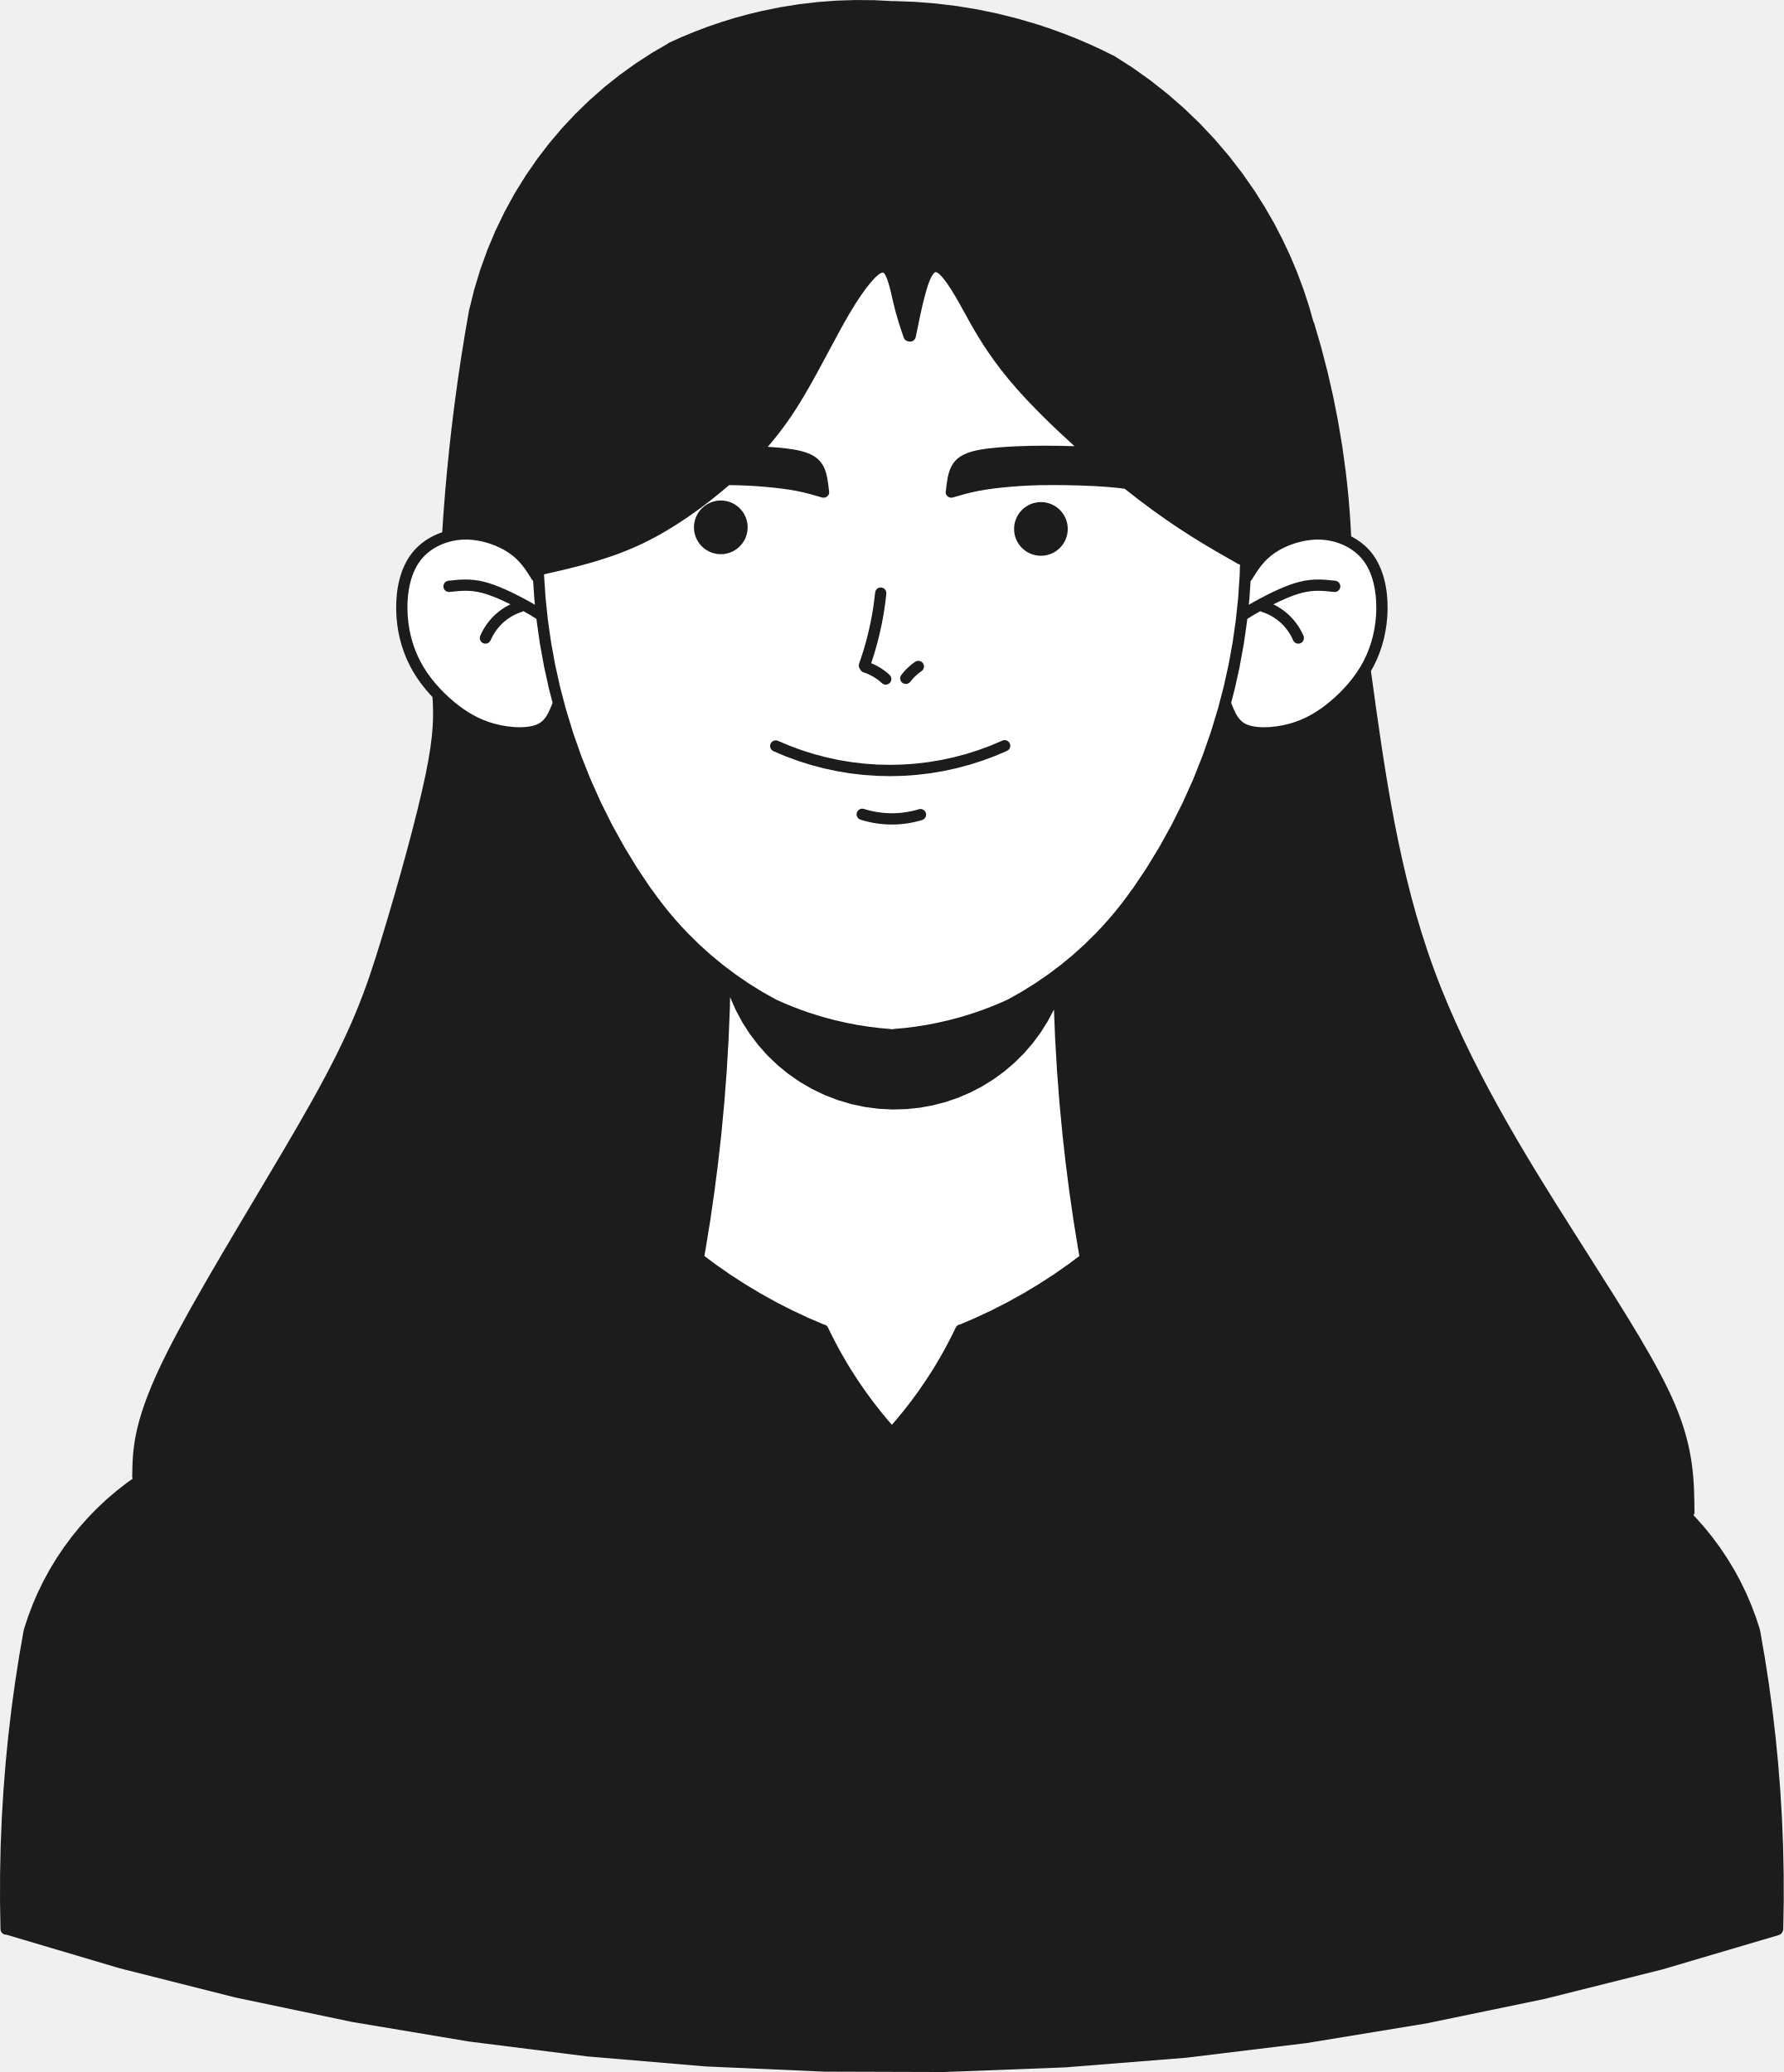
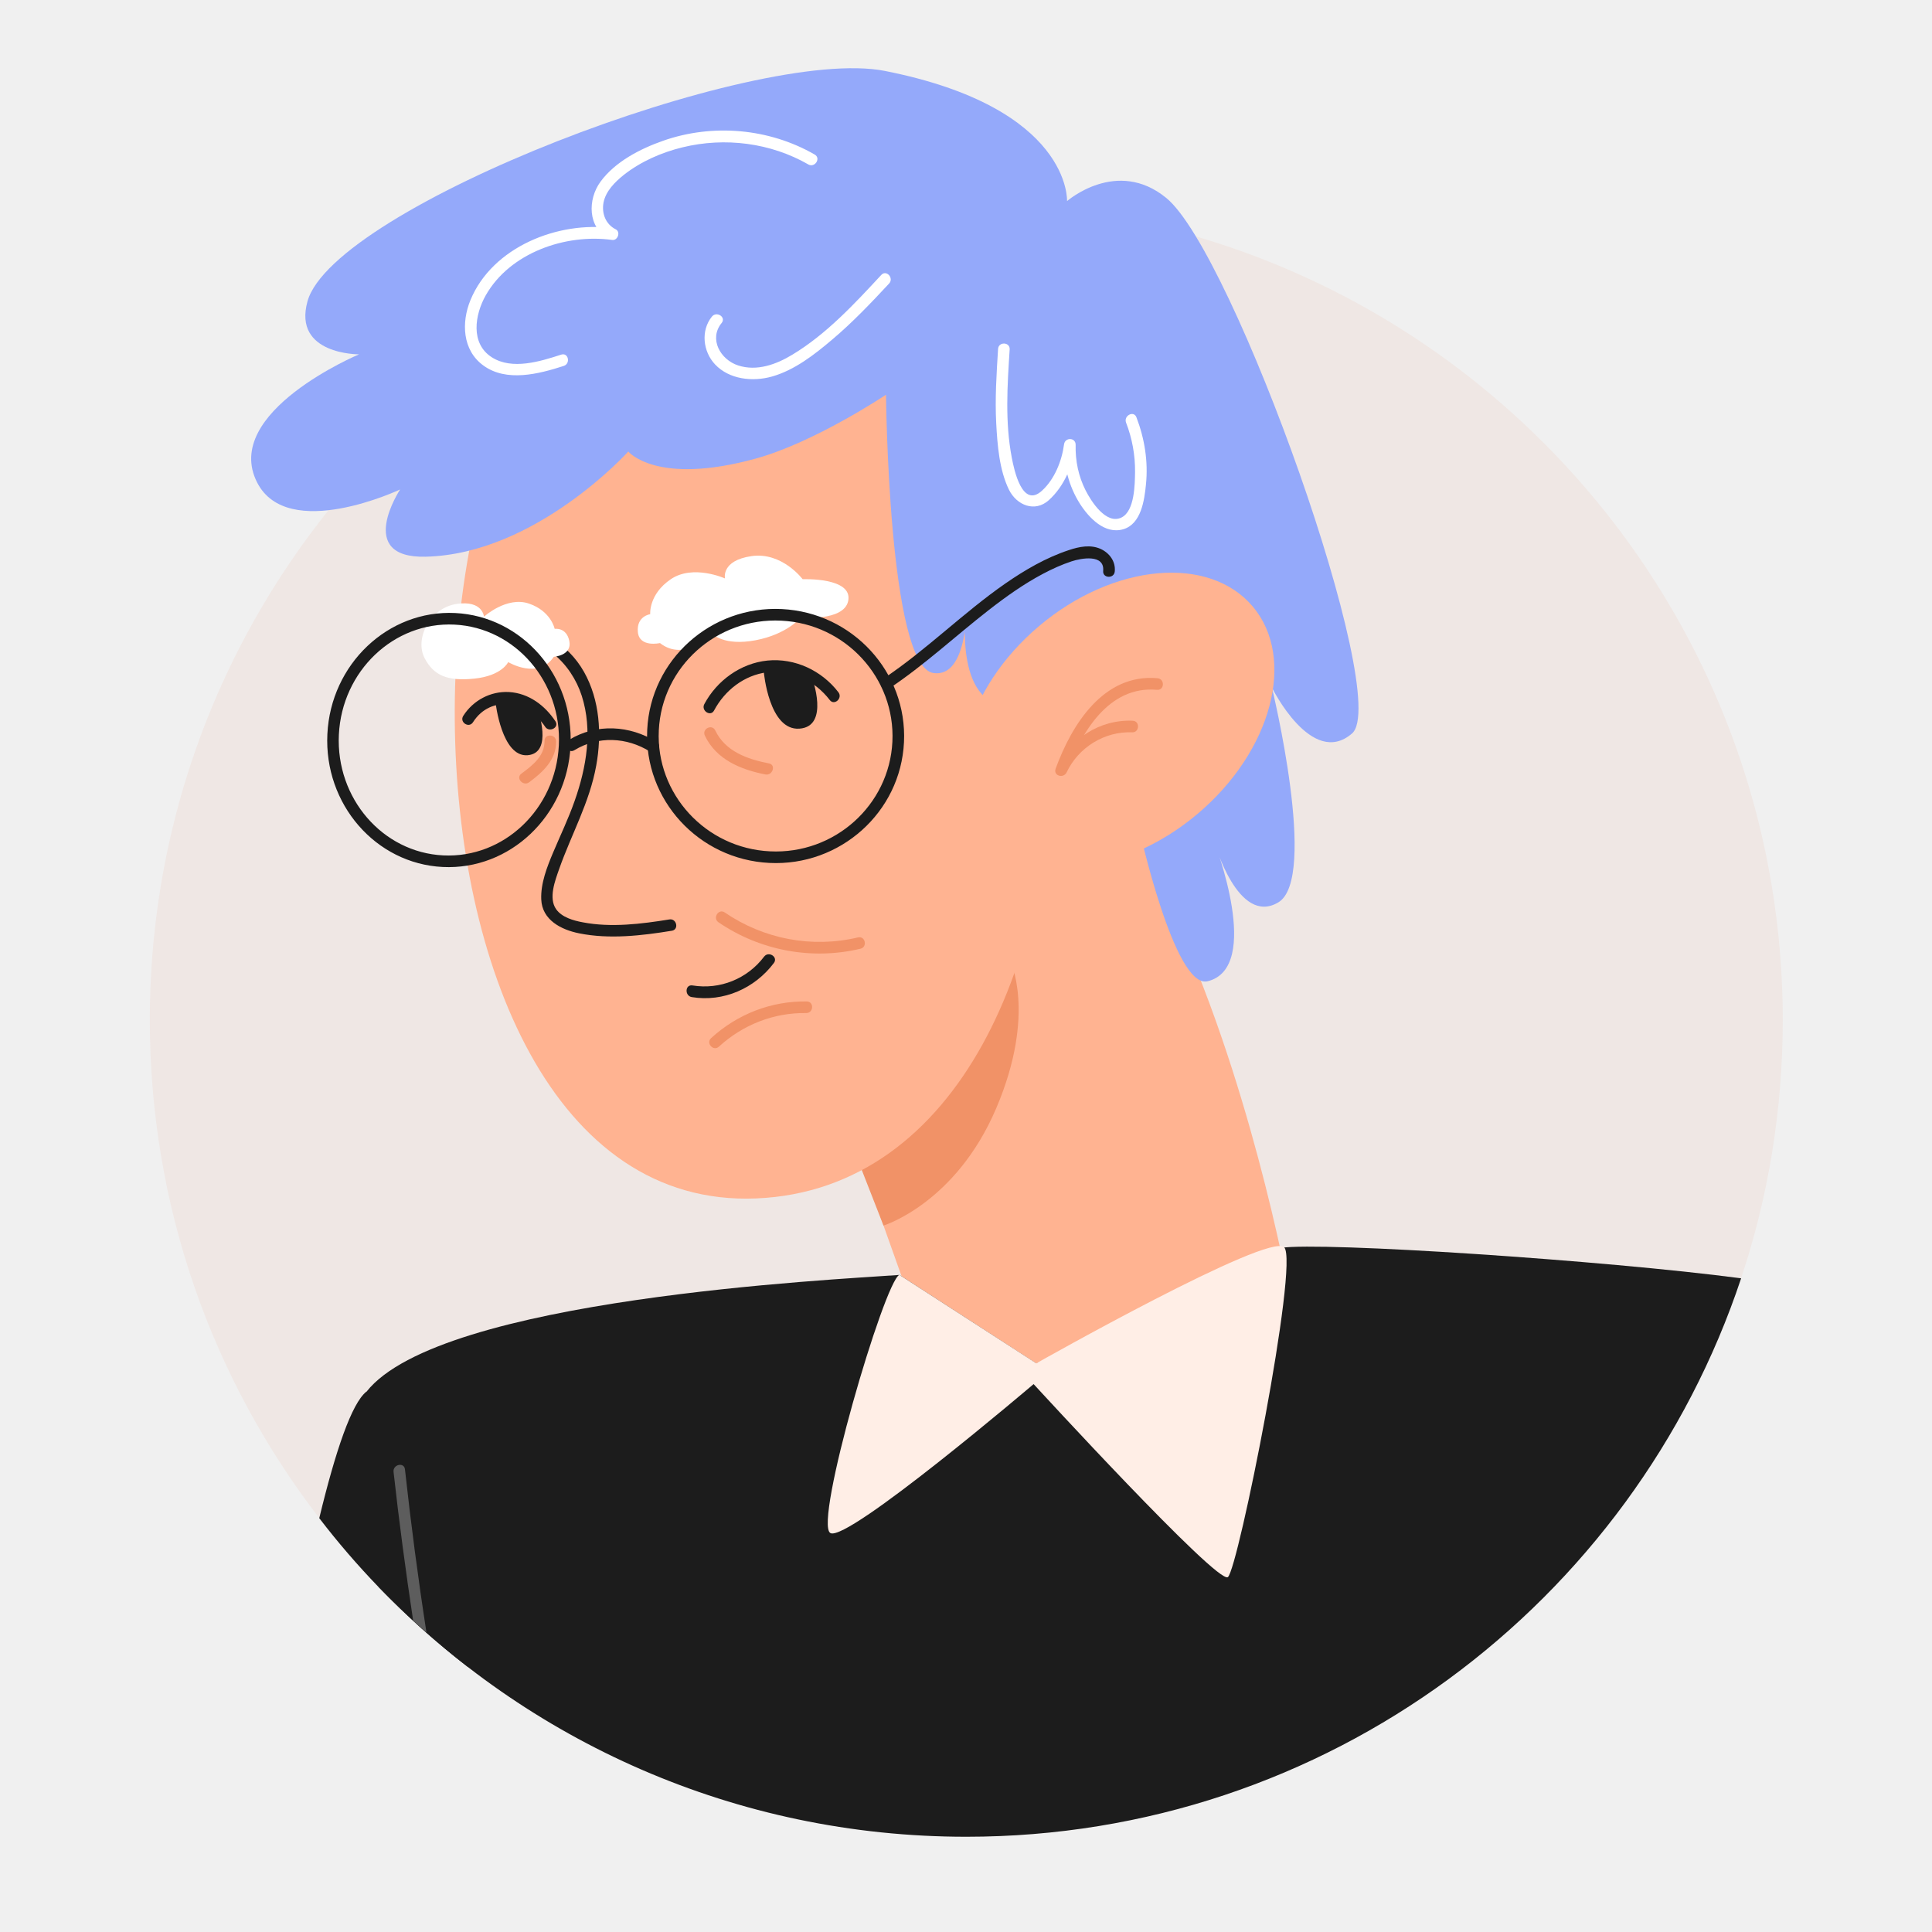
- <svg xmlns="http://www.w3.org/2000/svg" data-name="Layer 2" viewBox="0 0 330.443 383.94">
-   <g fill="#1c1c1c" class="color000000 svgShape" data-name="Layer 1">
-     <path fill="#fff" d="m170.584,283.246c1.626.808,2.673,1.126,3.141.955l2.786-1.029c.278-.117.492-.364.643-.742l1.39-4.394c-.058-.721-.978-1.765-2.76-3.132-1.04-.775-2.087-1.167-3.144-1.179-.841-.087-1.646.207-2.415.882-.961.939-1.587,1.997-1.876,3.175-.299.892-.269,1.891.091,2.996.561,1.292,1.276,2.114,2.144,2.469Z" class="colorfefefe svgShape" />
-     <path fill="#fff" d="m175.593,297.563c-1.905-.273-3.429-.236-4.575.11-.932.35-1.529.968-1.79,1.852-.814,2.67-.449,4.82,1.095,6.452.925.62,1.893.953,2.902.997,1.835-.086,3.1-.449,3.794-1.088l1.833-5.149c.095-.323-.422-1.065-1.552-2.225-.789-.672-1.358-.988-1.707-.949Z" class="colorfefefe svgShape" />
-     <path fill="#fff" d="m170.822,329.541c1.026.445,2.507.476,4.442.094,1.089-.394,1.911-1.026,2.467-1.899l.441-3.191c-.443-1.273-1.073-2.367-1.891-3.28-.859-.755-1.858-1.183-2.998-1.283-1.249-.068-2.408.203-3.479.813-1.255.914-1.901,1.869-1.937,2.867-.312,2.783.672,4.743,2.953,5.879Z" class="colorfefefe svgShape" />
-     <path fill="#fff" d="m175.817,343.589c-.408-.188-1.249-.307-2.522-.356-.532,0-1.188.088-1.967.266-1.301.246-2.243.851-2.825,1.814-1.366,2.776-1.2,4.869.498,6.279,2.702,1.725,5.294,1.92,7.776.586l1.621-2.935c-.616-2.764-.976-4.127-1.078-4.091-.387-.779-.889-1.3-1.504-1.562Z" class="colorfefefe svgShape" />
-     <path fill="#fff" d="m174.007,369.331c-1.502-.101-2.816.137-3.941.713-2.258,1.216-2.963,3.131-2.116,5.744.385,1.375.855,2.229,1.412,2.56.854.613,1.994.927,3.42.94,2.058-.572,3.455-1.257,4.191-2.053.737-.494,1.092-1.436,1.064-2.826l-.894-3.206c-.67-.971-1.715-1.594-3.135-1.872Z" class="colorfefefe svgShape" />
-     <path fill="#fff" d="m199.37,221.774c-.007-.019-.026-.036-.035-.055.088-.714.034-2.108-.163-4.195l-1.851-10.63-.824-18.178c-.316-2.739-.629-3.833-.938-3.281-4.417,5.936-8.582,10.467-12.494,13.591-2.298,1.773-4.722,3.294-7.271,4.565-.162,0-.318-.001-.497.006l-9.148,1.266c-4.397-.367-6.626-.627-6.685-.781-2.091-.213-6.069-2.025-11.936-5.435-1.12-.575-2.35-1.648-3.691-3.219-.187-.169-.375-.231-.562-.185-.093.075-.173.173-.261.256-.411-.711-1.075-1.488-1.994-2.329.018-.213.037-.44.06-.696l-6.504-9.882c-.53.976-.914,2.296-1.151,3.961l.096,4.414-.157,3.335c.027,2.747.023,4.079-.013,3.996-.237,3.746-.499,6.604-.786,8.571-.052,2.159-.102,3.36-.15,3.601-.459,2.068-.897,5.032-1.314,8.891-.137,1.718-.131,2.76.018,3.125.058.032.128.044.195.06l-2.075,9.656c-.082.333-.015.65.199.951,10.91,7.684,17.413,11.604,19.509,11.761l2.533.779c1.209,2.681,2.722,5.525,4.556,8.544l7.403,10.161c.307.369.766.53,1.38.481.879-.044,1.636-.586,2.273-1.626l.926-2.102c.313-.066.66-.165,1.049-.309.751-.45,1.686-1.45,2.804-3.001.263-.126,1.579-2.546,3.948-7.26l3.026-3.863c2.324-1.491,5.731-3.288,10.221-5.393,3.184-1.729,6.164-3.461,8.939-5.196,2.578-1.477,3.645-2.831,3.202-4.06-.893-6.849-1.505-10.281-1.837-10.294Z" class="colorfefefe svgShape" />
-     <path fill="#fff" d="m254.946,106.188c-.851-2.277-2.518-4.227-5.001-5.85-1.364-.772-3.211-1.049-5.541-.83-3.315.382-5.704.882-7.165,1.502-.099-.248-1.639,1.366-4.591,4.802-.079-.164-.142-.332-.244-.492-.463-.578-.899-.965-1.306-1.161-3.05-1.095-6.7-2.944-10.949-5.548-1.866-1.613-3.746-3.011-5.639-4.195l-8.546-6.843c-.321-.192-.65-.264-.986-.239-.51-.783-1.005-1.424-1.479-1.886-3.771-2.752-8.57-7.361-14.398-13.827-3.342-4.441-5.75-7.747-7.223-9.917-2.491-5.807-3.939-8.817-4.344-9.029-1.046-1.635-2-2.644-2.862-3.026-1.825-.269-3.137.232-3.936,1.502-1.692,4.74-2.472,8.184-2.34,10.332-.411.134-.772-.19-1.086-.971-.36-2.72-.646-4.307-.858-4.76-.149-.249-.339-.299-.56-.194l-.505-3.426c-.873-1.657-1.839-2.25-2.899-1.779-.71.231-1.431.918-2.165,2.06-2.225,4.202-5.065,8.652-8.519,13.35-.769,1.207-2.03,3.666-3.772,7.345l-5.787,8.126c-8.933,9.478-13.932,14.335-14.999,14.57-5.638,3.341-14.765,6.496-27.382,9.463-.162.004-.278.112-.359.3l-2.437-3.067c-.598-.604-1.482-1.105-2.652-1.503-1.347-.493-4.39-.946-9.129-1.359-2.111.129-3.766.578-4.964,1.347-3.069,1.923-4.67,3.922-4.802,5.998-.137.635-.222,1.234-.256,1.797.156,1.614.111,3.966-.135,7.056.307,2.434.578,4.09.813,4.969.688,2.927,2.837,6.219,6.447,9.876,2.854,2.611,5.64,4.304,8.357,5.078l4.589.795c2.945-.198,4.587-.485,4.926-.859,1.558-.533,2.844-1.731,3.874-3.556,2.102,7.67,4.365,13.653,6.791,17.923,7.349,13.966,14.14,23.643,20.373,29.033l14.22,9.061c10.165,3.582,16.092,4.667,17.78,3.255.006-.004.011-.008.017-.012,1.213.462,2.636.663,4.272.601,2.539-.139,4.423-.432,5.652-.881l7.203-3.201,7.699-2.522c.691-.237,1.274-.517,1.75-.842.864-.823,2.77-2.02,5.719-3.59,3.899-2.673,5.925-4.158,6.078-4.454,2.1-2.174,3.481-4.095,4.164-5.771.745-.453,1.438-1.101,2.077-1.958,3.164-3.398,5.28-6.058,6.347-7.981,5.649-10.498,8.382-15.907,8.198-16.228,2.045-5.284,3.168-8.917,3.379-10.916.339-.628.679-1.374,1.019-2.247.11-.169.213-.259.311-.268.068-.006.141.021.213.042.553.682,1.137,1.471,1.763,2.396.257.313.666.665,1.229,1.055,1.445.849,3.108,1.299,4.99,1.35,4.106-.286,8.546-2.308,13.319-6.064,4.912-4.796,6.873-8.189,5.898-10.188.647-.887,1.04-2.17,1.168-3.866.341-2.722.068-5.95-.82-9.683Z" class="colorfefefe svgShape" />
-     <g class="color000000 svgShape">
-       <path d="m330.433,347.173v-.02s-.11-5.14-.11-5.14v-.02s-.21-5.137-.21-5.137v-.02s-.31-5.132-.31-5.132v-.02s-.392-4.931-.392-4.931l-.002-.02-.482-4.923-.002-.019-.574-4.913-.002-.019-.665-4.902-.003-.019-.757-4.888-.003-.019-.848-4.874c-.007-.042-.032-.074-.044-.114-.009-.053-.001-.105-.018-.157l-.737-2.256-.016-.045-.839-2.22-.018-.044-.94-2.179-.02-.043-1.039-2.133-.022-.043-1.136-2.083-.024-.042-1.23-2.029-.026-.04-1.322-1.971-.027-.039-1.411-1.908-.029-.038-1.478-1.82-.031-.036-1.559-1.751-.032-.034-.342-.35c.105-.165.181-.351.179-.561-.052-5.79-.104-11.723-3.621-20.009h0c-3.124-7.362-8.989-16.584-16.398-28.245-.906-1.426-1.655-2.605-2.602-4.098h0c-8.678-13.693-19.152-30.559-25.666-48.327-6.5-17.73-9.073-36.401-11.652-55.205.155-.267.312-.532.456-.806,1.696-3.229,2.579-6.9,2.629-10.628.049-3.693-.719-7.609-2.935-10.43-1.025-1.305-2.344-2.331-3.812-3.087l-.106-2.065v-.016s-.17-2.506-.17-2.506v-.017s-.209-2.503-.209-2.503v-.016s-.249-2.499-.249-2.499l-.002-.016-.287-2.495-.003-.024-.634-4.594-.005-.03-.767-4.573-.006-.03-.9-4.549-.006-.03-1.032-4.521-.007-.03-1.164-4.489-.008-.03-1.294-4.453c-.029-.099-.084-.179-.137-.262l-.801-2.826-.012-.041-1.041-3.172-.014-.041-1.17-3.127-.016-.04-1.297-3.077-.018-.039-1.422-3.021-.019-.039-1.545-2.96-.021-.038-1.665-2.894-.022-.037-1.782-2.823-.026-.04-2.29-3.29-.031-.042-2.449-3.173-.032-.04-2.602-3.049-.035-.039-2.749-2.917-.036-.037-2.89-2.779-.038-.035-3.023-2.633-.04-.033-3.149-2.481-.042-.031-3.267-2.323-.043-.029-3.377-2.16c-.052-.033-.11-.041-.165-.064-.005-.003-.008-.007-.013-.01l-2.209-1.087-.025-.012-2.238-1.027-.026-.011-2.264-.966-.026-.011-2.29-.905-.027-.01-2.313-.843-.026-.009-2.335-.781-.034-.011-3.699-1.097-.043-.012-3.742-.941-.043-.01-3.779-.782-.043-.008-3.808-.622-.044-.006-3.831-.462-.044-.004-3.847-.3-.044-.003-3.856-.138c-.036-.001-.068.015-.103.017-.008,0-.014-.005-.022-.006l-3.454-.175h-.044s-3.458-.032-3.458-.032h-.044s-3.457.115-3.457.115l-.044.003-3.449.259-.044.004-3.435.403-.043.006-3.415.547-.043.008-3.389.69-.037.008-2.49.602-.031.008-2.47.679-.031.009-2.448.755-.031.01-2.423.831-.031.011-2.396.906-.03.012-2.367.979-.03.013-2.335,1.052c-.095.043-.167.11-.242.174l-2.956,1.724-.043.027-2.988,1.942-.042.029-2.891,2.084-.041.031-2.787,2.221-.039.032-2.676,2.353-.037.035-2.559,2.48-.036.036-2.437,2.601-.034.038-2.308,2.715-.032.04-2.174,2.824-.031.042-2.179,3.144-.03.046-2.013,3.253-.028.047-1.842,3.353-.025.049-1.665,3.444-.022.05-1.484,3.526-.02.051-1.3,3.598-.017.052-1.111,3.66-.014.053-.894,3.607c-.011.038-.036.069-.042.109l-.766,4.408-.002.013-.711,4.417-.002.013-.656,4.426-.002.013-.6,4.433-.002.013-.545,4.44v.012s-.436,3.915-.436,3.915v.012s-.393,3.92-.393,3.92v.012s-.349,3.924-.349,3.924v.011s-.306,3.927-.306,3.927v.012s-.222,3.317-.222,3.317c-2.186.74-4.169,2.035-5.596,3.851-2.216,2.82-2.984,6.736-2.934,10.43.05,3.728.933,7.399,2.629,10.628,1.103,2.099,2.542,3.989,4.105,5.637.181,3.271.315,6.65-1.285,14.366-1.662,8.017-5.187,20.67-8.196,30.513-2.992,9.79-5.451,16.731-12.971,30.157h0c-2.971,5.304-6.727,11.612-10.589,18.098-4.055,6.81-8.219,13.804-11.686,19.992-1.613,2.879-3.071,5.578-4.304,8.018h0c-6.433,12.726-6.531,18.03-6.6,23.319-.002.134.027.261.072.379l-1.068.757-.038.028-1.85,1.441-.037.03-1.782,1.523-.035.031-1.711,1.602-.034.033-1.637,1.678-.032.034-1.559,1.751-.031.036-1.479,1.82-.029.038-1.411,1.908-.028.039-1.322,1.971-.026.04-1.23,2.029-.024.042-1.136,2.083-.022.043-1.039,2.133-.02.043-.94,2.179-.018.044-.839,2.22-.016.045-.737,2.256c-.017.052-.01.104-.018.156-.012.04-.037.073-.045.115l-.848,4.874-.003.019-.757,4.888-.003.019-.665,4.902-.002.019-.574,4.913-.002.019-.483,4.923v.02s-.392,4.931-.392,4.931v.02s-.31,5.132-.31,5.132v.02s-.21,5.137-.21,5.137v.02s-.111,5.14-.111,5.14v.02l-.01,5.142v.02s.089,5.141.089,5.141c.01.577.486,1.036,1.063,1.026.009,0,.016-.005.025-.005l20.94,6.209.042.011,21.352,5.395.042.01,21.554,4.521.042.008,21.72,3.639.043.006,21.851,2.751.043.005,21.944,1.858.043.003,22.002.963h.043s22.023.066,22.023.066h.043s22.412-.857,22.412-.857l.044-.003,22.357-1.785.044-.004,22.263-2.711.043-.006,22.132-3.633.043-.008,21.962-4.548.043-.01,21.754-5.455.042-.012,21.509-6.353c.314-.093.54-.323.66-.602.08-.144.137-.302.14-.478l.089-5.141v-.02s-.01-5.142-.01-5.142ZM102.089,119.007l-.589-4.119-.433-4.136-.278-4.15-.005-.178c6.066-1.374,12.251-2.819,18.367-5.762,5.718-2.751,11.332-6.789,15.924-10.773,2.584.029,4.572.143,6.485.306,2.196.188,4.255.438,6.015.778h.007c1.741.338,3.198.767,4.693,1.208l.055.014.007.002c.561.133,1.124-.214,1.257-.776.041-.173.023-.342-.019-.503-.154-1.38-.331-2.963-.866-4.177-.604-1.372-1.626-2.222-3.085-2.782-1.399-.537-3.249-.829-5.57-1.032-.575-.05-1.185-.095-1.82-.134,2.152-2.488,4.055-5.095,5.891-8.064h0c.332-.537.674-1.105,1.001-1.661,1.496-2.542,2.952-5.271,4.355-7.899,1.325-2.483,2.617-4.902,3.853-7.002h0c3.02-5.134,5.342-7.665,6.23-7.668h.007c.291.012.846.948,1.488,3.707.07.3.134.586.202.888h0c.061.27.133.592.195.856.632,2.718,1.292,4.648,1.939,6.53h0s.029.083.029.083c.145.421.53.686.949.704.012.003.022.012.034.014.57.114,1.124-.255,1.238-.825,1.2-5.994,2.288-11.022,3.519-11.97h0c.082-.063.124-.064.141-.064.731,0,2.236,1.899,4.384,5.727.266.475.612,1.102.893,1.613.322.585.668,1.214,1.021,1.845,1.942,3.46,4.443,7.545,8.787,12.465,2.937,3.326,6.71,7.028,10.672,10.605-1.688-.051-3.579-.09-5.458-.09-.262,0-.331,0-.592.001h0c-3.006.013-5.913.133-8.26.337-2.321.202-4.171.495-5.57,1.032-1.459.56-2.481,1.411-3.085,2.782-.535,1.214-.712,2.796-.866,4.177-.042.161-.061.33-.019.503.133.561.696.909,1.258.776l.006-.002.055-.014c1.495-.441,2.951-.87,4.692-1.206h.008c1.76-.341,3.818-.592,6.015-.78,2.183-.187,4.464-.308,7.616-.314h.001c-.107,0,.342,0,.24,0,3.114,0,7.018.111,9.988.344h.01c1.227.098,2.292.215,3.253.343.85.677,1.687,1.334,2.499,1.956,7.395,5.663,12.966,8.829,18.483,11.964.12.068.249.107.378.124l-.058,1.988-.278,4.152-.433,4.136-.589,4.12-.742,4.091-.896,4.06-1.048,4.026-1.355,4.466-1.541,4.404-1.725,4.334-1.907,4.259-2.084,4.174-2.259,4.084-2.427,3.981-2.541,3.799c-.033.035-.076.057-.105.098l-1.029,1.434-1.057,1.393-1.093,1.364-1.134,1.34-1.161,1.3-1.198,1.272-2.1,2.075-2.192,1.98-2.275,1.877-2.36,1.776-2.432,1.665-2.511,1.558-2.529,1.416-1.442.64-1.435.593-1.471.565-1.464.52-1.488.486-1.501.449-2.032.542-2.041.47-2.064.402-2.069.33-2.093.261-2.103.19c-.083.007-.153.043-.229.068-.075-.025-.146-.061-.229-.068l-2.103-.19-2.093-.261-2.069-.33-2.063-.402-2.042-.47-2.033-.542-1.5-.449-1.488-.486-1.462-.519-1.472-.565-1.436-.594-1.442-.64-2.528-1.415-2.51-1.557-2.434-1.666-2.36-1.775-2.275-1.877-2.192-1.98-2.1-2.075-1.198-1.272-1.161-1.3-1.133-1.339-1.094-1.365-1.057-1.393-1.03-1.434c-.029-.041-.072-.063-.106-.099l-2.541-3.798-2.427-3.981-2.259-4.084-2.084-4.174-1.907-4.26-1.724-4.332-1.542-4.405-1.355-4.466-1.048-4.026-.896-4.06-.743-4.092Zm33.126,67.525l.04-1.766.998,2.292.036.075,1.181,2.214.042.071,1.352,2.114.047.068,1.515,2,.052.064,1.668,1.874.058.06,1.811,1.736.062.055,1.943,1.587.066.05,2.062,1.429.07.044,2.169,1.261.073.039,2.262,1.086.076.033,2.341.904.078.027,2.405.715.08.021,2.454.523.082.014,2.488.327.082.008,2.506.129h.083s2.508-.068,2.508-.068l.081-.005,2.375-.25.078-.011,2.35-.428.077-.017,2.311-.604.075-.023,2.259-.776.073-.028,2.194-.944.071-.034,2.116-1.106.069-.039,2.027-1.262.065-.044,1.927-1.411.062-.049,1.815-1.552.058-.053,1.693-1.685.054-.057,1.561-1.807.049-.061,1.42-1.92.044-.065,1.272-2.021.04-.068,1.116-2.111.014-.029.218,5.389v.019s.344,5.886.344,5.886v.019s.45,5.879.45,5.879l.002.019.554,5.87.002.018.595,5.321.002.017.681,5.311.002.017.768,5.299.002.017.854,5.286.003.017.231,1.295-2.098,1.566-2.717,1.892-2.782,1.799-2.838,1.701-2.898,1.607-2.95,1.506-3.002,1.406-2.854,1.221c-.05.009-.1.002-.149.018-.291.096-.505.309-.623.568-.002.004-.006.007-.008.011l-.677,1.388-.7,1.366-.721,1.343-.754,1.341-.778,1.322-.8,1.3-1.233,1.901-1.282,1.858-1.337,1.823-1.383,1.776-1.443,1.749-.707.808-.708-.809-1.441-1.746-1.384-1.778-1.337-1.823-1.282-1.858-1.232-1.899-.801-1.302-.777-1.32-.755-1.343-.721-1.343-.698-1.363-.678-1.391s-.006-.007-.009-.011c-.118-.258-.332-.471-.623-.568-.05-.016-.099-.009-.149-.018l-2.854-1.221-3.002-1.406-2.949-1.506-2.899-1.607-2.837-1.701-2.782-1.8-2.717-1.892-2.1-1.567.231-1.294.003-.017.854-5.286.003-.017.768-5.299.002-.017.681-5.311.002-.017.595-5.321.002-.018.554-5.87v-.019s.451-5.879.451-5.879v-.019s.345-5.886.345-5.886v-.019s.239-5.891.239-5.891v-.019Zm117.264-82.772c1.8,2.291,2.534,5.656,2.488,9.111-.046,3.421-.856,6.766-2.389,9.685-1.536,2.924-3.818,5.461-6.185,7.441-2.355,1.971-4.724,3.336-7.523,4.103h.003s-.003,0-.003,0h-.002c-1.539.422-3.207.661-4.708.661-1.262,0-2.339-.169-3.115-.489h0c-1.607-.662-2.212-2.091-2.968-4.048l.665-2.556.009-.038.904-4.1.008-.039.75-4.131.006-.039.594-4.157.005-.039.046-.436c.654-.418,1.348-.852,2.431-1.452.069.044.132.097.213.124l.456.156.424.168.414.188.408.21.391.226.38.244.374.267.357.282.345.3.322.309.302.318.292.339.275.351.257.362.239.373.221.384.204.396.195.428c.24.525.859.756,1.384.517.525-.24.756-.859.517-1.384l-.205-.449-.021-.044-.226-.439-.024-.043-.246-.428-.026-.042-.266-.416-.028-.041-.286-.403-.03-.04-.304-.389-.031-.038-.323-.374-.033-.036-.34-.358-.035-.035-.356-.342-.037-.034-.382-.332-.039-.032-.397-.314-.04-.03-.412-.294-.042-.028-.426-.274-.043-.026-.438-.253-.044-.024-.45-.231-.045-.022h-.002c1.685-.841,3.686-1.73,5.406-2.158h0c1.051-.262,2.011-.352,2.923-.352.941,0,1.842.095,2.792.201h.002s.133.015.133.015c.571.064,1.088-.349,1.152-.922.064-.573-.348-1.09-.922-1.155h-.002s-.133-.015-.133-.015h.002c-.943-.105-1.953-.214-3.024-.214-1.06,0-2.188.105-3.428.414h0c-2.515.627-5.43,2.077-7.302,3.071-.899.477-1.577.86-2.145,1.196l.117-1.114.003-.039.218-3.258c.066-.062.136-.117.186-.198,1.183-1.908,2.262-3.629,4.353-5.038h0c2.02-1.361,4.998-2.435,7.936-2.435.155,0,.334.004.49.01h0c3.083.128,6.044,1.487,7.836,3.768Zm-177.003,9.111c-.046-3.456.688-6.82,2.488-9.111,1.792-2.28,4.753-3.639,7.836-3.768h0c.155-.006.334-.01.49-.01,2.938,0,5.916,1.074,7.936,2.435h0c2.092,1.409,3.171,3.131,4.353,5.038.05.08.12.136.185.197l.218,3.258.003.039.117,1.114c-.568-.336-1.246-.719-2.145-1.196-1.873-.994-4.788-2.444-7.302-3.071h0c-1.241-.309-2.369-.414-3.428-.414-1.07,0-2.08.109-3.024.214h.002s-.133.014-.133.014h-.002c-.573.064-.986.581-.922,1.155.064.573.581.986,1.153.922l.133-.015h.002c.949-.106,1.851-.202,2.792-.202.913,0,1.872.09,2.923.352h0c1.72.429,3.72,1.318,5.406,2.157h-.002s-.045.023-.045.023l-.45.231-.044.024-.438.253-.043.026-.426.274-.042.028-.412.294-.04.03-.397.314-.039.032-.382.332-.037.034-.356.342-.035.035-.34.358-.033.036-.323.374-.031.038-.305.389-.029.04-.286.403-.028.041-.266.416-.026.042-.246.428-.024.043-.226.439-.021.044-.205.449c-.24.525-.008,1.145.517,1.384.525.24,1.145.008,1.384-.517l.196-.428.203-.395.222-.385.239-.373.257-.362.274-.35.293-.34.302-.318.322-.309.345-.3.357-.282.374-.267.38-.244.392-.226.408-.21.414-.188.424-.168.456-.156c.081-.028.144-.08.213-.124,1.083.599,1.777,1.033,2.431,1.452l.046.436.005.039.594,4.157.006.039.75,4.131.008.039.904,4.1.009.038.666,2.557c-.756,1.957-1.361,3.385-2.968,4.048h0c-.775.319-1.852.489-3.115.489-1.501,0-3.169-.239-4.708-.661h-.002s-.003-.001-.003-.001h.002c-2.798-.766-5.168-2.132-7.523-4.102-2.367-1.981-4.649-4.517-6.184-7.441-1.533-2.918-2.344-6.264-2.389-9.685Z" class="color000000 svgShape" />
-       <path d="m187.885,98.494l.01.095.055.356.019.094.087.349.027.092.119.34.036.089.149.327.044.085.179.312.051.081.207.295.058.076.233.275.065.07.257.252.071.064.279.228.077.057.298.201.082.05.315.173.086.042.33.143.089.034.342.113.093.026.351.081.094.017.356.048.095.008.36.016h.096s.359-.018.359-.018l.095-.009.356-.05.094-.018.35-.083.093-.026.342-.115.089-.034.33-.145.086-.043.315-.175.081-.05.298-.203.077-.058.278-.23.07-.064.256-.254.065-.071.231-.277.058-.076.205-.297.051-.081.177-.314.043-.086.147-.329.035-.089.116-.341.027-.092.085-.351.018-.094.052-.356.01-.096.019-.36v-.096s-.013-.36-.013-.36l-.008-.096-.047-.357-.017-.094-.079-.352-.025-.093-.111-.343-.034-.09-.142-.331-.042-.087-.172-.317-.049-.082-.2-.3-.057-.077-.227-.28-.064-.072-.251-.258-.07-.065-.274-.234-.075-.059-.295-.208-.082-.052-.312-.18-.084-.043-.327-.151-.089-.036-.34-.12-.092-.028-.349-.088-.093-.019-.356-.056-.096-.011-.36-.023-.095-.002-.36.01-.096.007-.358.043c-.056.007-.102.036-.155.051-.055.005-.108-.005-.163.01l-.348.092-.091.029-.338.123-.089.037-.325.154-.084.045-.31.183-.081.052-.292.21-.075.059-.271.236-.069.066-.249.26-.063.072-.224.282-.056.078-.197.301-.049.082-.169.318-.041.087-.139.332-.033.09-.108.343-.024.092-.076.352-.016.094-.044.357-.007.096-.011.36v.096s.023.359.023.359Z" class="color000000 svgShape" />
-       <path d="m128.583,98.198l.01.096.055.357.019.094.087.351.028.092.119.341.036.089.15.329.044.086.18.313.052.081.208.296.059.076.234.275.066.071.259.252.072.064.281.228.077.057.3.201.083.05.317.172.086.042.332.143.09.034.344.111.093.025.353.079.094.017.358.047.096.008.361.014h.097s.361-.021.361-.021l.095-.01.357-.053.094-.018.351-.085.092-.027.339-.116.089-.035.327-.147.085-.043.312-.176.081-.051.295-.204.076-.058.275-.23.071-.065.253-.254.064-.07.229-.276.058-.077.203-.296.05-.081.175-.313.043-.086.146-.328.035-.089.115-.34.027-.092.084-.349.018-.094.052-.355.009-.095.019-.359v-.095s-.013-.358-.013-.358l-.008-.095-.047-.356-.017-.094-.079-.35-.025-.092-.111-.342-.033-.09-.141-.33-.042-.086-.171-.316-.049-.082-.199-.299-.057-.077-.225-.279-.063-.071-.25-.258-.07-.065-.272-.234-.075-.059-.292-.208-.08-.052-.31-.18-.084-.044-.325-.151-.088-.036-.338-.121-.091-.028-.347-.09-.094-.02-.354-.058-.095-.011-.358-.025-.095-.002-.359.008-.096.006-.356.041c-.057.007-.104.036-.158.051-.053.005-.104-.006-.156.008l-.35.089-.094.029-.34.121-.09.037-.328.152-.085.044-.312.182-.081.052-.294.21-.076.059-.274.236-.07.066-.251.26-.064.072-.226.282-.056.078-.199.301-.049.082-.171.318-.042.087-.141.333-.033.09-.11.344-.025.093-.077.353-.016.095-.045.359-.007.096-.011.361v.096s.023.361.023.361Z" class="color000000 svgShape" />
-       <path d="m159.94,124.573l.324.113.302.116.298.127.299.14.281.144.288.16.247.148.253.163.235.162.241.178.229.18.221.185.234.209c.431.384,1.091.346,1.475-.084s.346-1.091-.084-1.475l-.243-.217-.025-.022-.25-.209-.025-.02-.256-.201-.026-.02-.262-.193-.026-.019-.268-.185-.027-.018-.274-.176-.028-.017-.28-.168-.03-.017-.315-.175-.032-.017-.321-.164-.033-.016-.327-.153-.033-.015-.312-.133.053-.152.006-.017.312-.955.006-.017.296-.96.005-.018.279-.965.005-.018.262-.97.006-.022.351-1.421.006-.026.314-1.429.006-.026.277-1.437.005-.026.241-1.444.004-.027.204-1.449.003-.026.166-1.454c.065-.573-.346-1.091-.919-1.157s-1.091.346-1.156.919l-.165,1.443-.199,1.418-.237,1.422-.272,1.408-.309,1.406-.345,1.396-.256.949-.273.945-.291.945-.307.937-.326.94c-.122.352-.03.714.187.985.11.268.319.492.614.594Z" class="color000000 svgShape" />
-       <path d="m168.635,126.337l.157-.201.153-.185.159-.182.162-.176.167-.172.174-.169.177-.163.173-.151.188-.155.186-.146.19-.141.208-.146c.472-.331.587-.983.255-1.455s-.983-.587-1.455-.256l-.218.153-.022.016-.214.158-.023.017-.209.164-.021.017-.205.17-.021.018-.2.175-.021.019-.196.18-.02.019-.192.187-.021.021-.188.193-.019.02-.182.198-.019.021-.177.202-.019.022-.171.207-.018.022-.166.212c-.355.455-.275,1.111.18,1.466s1.111.275,1.467-.18Z" class="color000000 svgShape" />
-       <path d="m143.307,139.203l2.24.944.046.018,2.281.837.047.016,2.318.729.048.014,2.35.619.048.011,2.376.508.048.009,2.398.395.049.007,2.414.282.049.004,2.425.167.049.002,2.43.053h.049l2.424-.061.049-.003,2.418-.175.049-.005,2.407-.288.049-.007,2.391-.401.048-.009,2.37-.513.048-.012,2.343-.624.047-.014,2.311-.733.046-.016,2.274-.841.046-.018,2.232-.947c.531-.225.779-.839.554-1.37-.225-.531-.839-.779-1.37-.554l-2.207.936-2.232.825-2.266.718-2.293.61-2.323.503-2.343.393-2.361.283-2.363.171-2.38.06-2.381-.052-2.37-.164-2.371-.277-2.35-.387-2.324-.496-2.303-.606-2.274-.715-2.233-.819-2.218-.935c-.532-.224-1.144.026-1.368.557-.224.532.025,1.144.557,1.368Z" class="color000000 svgShape" />
-       <path d="m170.244,149.945l-.719.203-.691.164-.718.138-.706.106-.722.077-.712.046-.724.016-.756-.016-.748-.049-.751-.082-.748-.115-.745-.148-.728-.179-.746-.218c-.554-.162-1.134.156-1.296.709-.162.554.156,1.134.709,1.296l.768.225.044.012.777.191.045.01.785.156.045.008.791.122.045.006.796.087.046.004.799.052.046.002.8.016h.045l.764-.017.044-.002.763-.049.043-.004.76-.081.043-.006.756-.113.043-.007.751-.145.043-.009.744-.176.042-.011.736-.207c.555-.156.879-.733.722-1.289-.156-.556-.733-.879-1.289-.722Z" class="color000000 svgShape" />
+ <svg xmlns="http://www.w3.org/2000/svg" viewBox="0 0 2000 2000">
+   <g>
+     <path d="M1845.5 1056.1c0 93.3-15.1 183.2-43.1 267.1-111.8 335.9-428.7 578.1-802.1 578.1-194.3 0-373.3-65.6-516-175.8-14.7-11.3-28.9-23.1-42.8-35.4-4.6-4-9.2-8.2-13.8-12.4-12.2-11.2-24.2-22.9-35.8-34.9-21.8-22.6-42.3-46.4-61.4-71.3-110-142.7-175.4-321.4-175.4-515.5 0-466.8 378.4-845.2 845.2-845.2 466.8.1 845.2 378.5 845.2 845.3z" fill="#efe7e4" />
+     <path d="M484.3 1725.6c-32.8-25.3-63.6-53-92.4-82.7-21.8-22.6-42.3-46.4-61.4-71.3 16.9-70 33.6-118.9 48.7-130.9z" fill="#1c1c1c" />
+     <path d="m867 1134.9 100.7 282.9 100.1 4.9 269-73.4s-35.2-201.7-111.1-376.3c-81.1-186.5-91.4-238.6-91.4-238.6z" fill="#ffb391" />
+     <path d="m876.9 1172.3 37.7 96.4s74.8-22.9 116.8-121.7 13.9-153.6 13.9-153.6z" fill="#f19267" />
+     <path d="M747.9 250.6c441.3 21.5 455.5 972.3 35.1 990-420.3 17.7-400.6-1007.8-35.1-990z" fill="#ffb391" />
+     <path d="M1178.9 856.5s36.9 167.7 71.2 159.3c57.4-14.1 7-144 7-144s24.4 87 66.1 62.4c41.7-24.5-6.5-222.4-6.5-222.4s41.2 83.6 82.9 47.5c41.8-36-122.7-497.5-192.3-554.4-51.2-41.9-102.7 3.3-102.7 3.3s4.8-96.6-188.7-134.8C781.2 47 345.2 214.6 318.3 312c-15.3 55.4 53.4 54.8 53.4 54.8S229 426.6 266.2 499.5c31.8 62.1 148 7.2 148 7.2s-47.1 71.4 26.5 69.6c114.2-2.8 209.7-108.9 209.7-108.9s29 35.7 132 7.3c61.1-16.8 134.8-66.1 134.8-66.1s2.5 281.1 49 288.1c36.6 5.5 34.6-73.1 34.6-73.1s-15.6 100.3 39.6 107.3 33 35.1 33 35.1z" fill="#94a9fa" />
+     <ellipse cx="1157.7" cy="745.4" fill="#ffb391" rx="182.1" ry="127.2" transform="rotate(-40.173 1157.563 745.375)" />
+     <path d="M1198.3 702.1c-55.9-5.1-88.9 48.1-105.5 93.6-2.7 7.5 8.2 10.5 11.4 3.8 12.2-25.8 39.2-42.6 67.8-41.4 7.7.3 8.3-11.7.6-12-34.4-1.5-65.2 18.9-79.8 49.6 3.8 1.3 7.6 2.5 11.4 3.8 14.7-40.5 43.2-90 93.5-85.4 7.8.7 8.3-11.3.6-12z" fill="#f19267" />
+     <g fill="#1c1c1c">
+       <path d="M489.6 747.7c18.6-29.3 57.4-21.6 74.7 4.6 4.2 6.4 14.9.9 10.7-5.6-10.9-16.5-27.7-29.1-48-30.3-19.1-1.1-37.2 8.6-47.4 24.6-4.3 6.6 5.8 13.2 10 6.7zM739.2 735.5c11.2-21 31.2-36.6 55.1-39.6 25.1-3.2 49.6 9.1 64.7 28.8 4.7 6.1 13.6-2 8.9-8.1-17.2-22.4-45-35.6-73.4-32.8-27.8 2.8-52.4 20.7-65.4 45.1-3.6 6.8 6.5 13.4 10.1 6.6z" />
+       <path d="M513 727.3s6.3 56.7 33.2 54.5c26.9-2.3 10.4-47.3 10.4-47.3s-15.1-21.1-43.6-7.2zM790.7 695.7s5.3 60.9 36.9 58.6 13.1-52.5 13.1-52.5-16.6-20.9-50-6.1z" />
+       <path d="M523.2 662.6c37.4-5.7 68.2 24.1 79 57.6 11.5 35.8 4.9 74.2-7.3 108.8-6.4 18.3-14.8 35.7-22.3 53.5-6.3 14.9-13 32-12.3 48.5.8 21.4 20.7 31.5 39.3 35.2 31.3 6.3 64.7 2.4 95.9-2.7 7.6-1.2 5-13-2.6-11.7-29 4.7-60.3 8.6-89.5 3-9.7-1.8-21.7-5.1-27.7-13.6-8.1-11.5-1-29.8 3.1-41.5 12.7-36.1 31.5-68.9 38.4-107.1 5.9-32.4 3.8-67.8-12.6-97-16.8-29.8-49.3-50-84-44.7-7.7 1.2-5.1 12.9 2.6 11.7z" />
    </g>
+     <path d="M683.2 665.7c25.8 20.2 54.3-9.5 54.3-9.5s11.8 12.8 44.6 6.6 46.8-23.5 46.8-23.5 44.5 4.1 49.1-17c5.4-24.9-47.1-22.7-47.1-22.7s-21.3-28.5-53-23.9-27.4 23.1-27.4 23.1-33-14.9-56.1.8-21.3 36.2-21.3 36.2-14.3 1.9-12.8 18.4c1.5 16.4 22.9 11.5 22.9 11.5zM573.3 679.9c-16.2 24.2-47.2 5.5-47.2 5.5s-6.5 14.2-35.1 17.1c-28.6 3-42.3-3.8-51.4-21.1-10.7-20.4 5.7-52.1 33-56.2s28.4 13.2 28.4 13.2 23.5-21.4 46.5-13.6 26.7 26.2 26.7 26.2 12.3-2 15.2 12.8c2.8 14.9-16.1 16.1-16.1 16.1z" fill="#fff" />
+     <path d="M729.7 761.6c11.8 24.7 37.1 35.1 62.6 40.1 7.5 1.5 11.3-9.9 3.8-11.4-22.4-4.4-45.2-12.3-55.7-34.2-3.4-7-14.1-1.5-10.7 5.5zM547.8 809.8c14.2-10.6 28.1-23.2 27.9-42.3-.1-7.7-12.1-8.3-12-.6.2 15.8-12.4 25.4-24 34-6.2 4.6 2 13.5 8.1 8.9z" fill="#f19267" />
+     <path d="M716.2 1032.2c32.7 5.4 65.2-9.1 84.9-35.3 4.7-6.2-5.4-12.7-10.1-6.6-17.4 23-45.8 34.5-74.3 29.8-7.6-1.1-8.1 10.9-.5 12.1z" fill="#1c1c1c" />
+     <path d="M743.7 954.7c42.9 29.3 96.5 39.5 147.1 27.4 7.5-1.8 4.9-13.5-2.6-11.7-47.6 11.3-97.5 1.8-137.9-25.8-6.4-4.4-12.9 5.7-6.6 10.1zM744.2 1083.5c24.8-22.7 56.7-35.3 90.4-34.8 7.7.1 8.3-11.9.6-12-36.8-.6-71.9 13.1-99 37.9-5.8 5.2 2.3 14.1 8 8.9z" fill="#f19267" />
+     <path d="M1802.4 1323.3c-111.8 335.9-428.7 578.1-802.1 578.1-238.9 0-454.7-99.1-608.3-258.5-25.6-106.5-35.8-172.7-12.7-202.1 76-96.9 484.8-116.1 551.8-121l141.8 91.7 253-119.7c42.3-6.5 335.7 12.9 476.5 31.5z" fill="#1c1c1c" />
+     <path d="M931 1319.7c-15.8 7.7-89 257.4-71.4 267.3 17.7 9.9 210.4-154.2 210.4-154.2s190.5 207.9 201.1 199.8c10.6-8 73.9-325.3 58.3-341.4-15.7-16.1-256.6 120.1-256.6 120.1z" fill="#ffeee6" />
+     <path d="M441.5 1690.1c-4.6-4-9.2-8.2-13.8-12.4-7.7-51.2-14.6-102.5-20.3-154.1-.8-7.6 10.9-10.3 11.8-2.6 6.2 56.6 13.6 112.9 22.3 169.1z" fill="#5d5d5d" />
+     <path d="M458.3 897.5c-69.4-3.4-123-65.1-119.4-137.6 3.5-72.5 62.9-128.7 132.3-125.3s123 65.1 119.4 137.6-62.9 128.7-132.3 125.3zm12.2-250.9c-62.8-3.1-116.5 48-119.7 113.9-3.2 65.8 45.2 121.9 108 125s116.5-48 119.7-113.9c3.3-65.8-45.2-121.9-108-125zM796.5 893.3c-73.3-3.6-130-65.4-126.5-137.9s66-128.5 139.3-124.9 130 65.4 126.5 137.9-66.1 128.5-139.3 124.9zm12.2-250.8C742 639.2 685.2 690.1 682 756c-3.2 65.8 48.4 122.1 115.1 125.3 66.7 3.3 123.5-47.7 126.7-113.5s-48.4-122.1-115.1-125.3z" fill="#1c1c1c" />
+     <path d="M594.6 776.6c24.6-15 54.2-13.6 78.4 1.5 6.6 4.1 13.1-6 6.6-10.1-27.6-17.3-62.3-19.3-90.5-2.1-6.6 4.1-1.1 14.8 5.5 10.7zM920.2 712.9c36.6-24.3 68.8-54.5 103.4-81.4 17.7-13.8 36.1-26.9 55.9-37.4 9.6-5.1 19.5-9.6 29.8-13 9.9-3.3 34.3-7.8 32.7 9.9-.7 7.7 11.3 8.3 12 .6 1-10.3-5.3-19-14.5-23.3-10.5-4.8-22.4-2.4-32.8 1.1-23.8 7.8-45.7 20.6-66.2 34.8-43.7 30.4-81.5 68.6-125.8 98.2-6.4 4.1-1 14.8 5.5 10.5z" fill="#1c1c1c" />
+     <path d="M1033.2 361.2c-1.6 25.7-3.3 51.6-1.9 77.3 1.2 22.3 3.2 48.1 13.2 68.5 8 16.1 26.8 23.7 41.2 10.8 16.1-14.5 25-36.2 27.8-57.2l-12-.6c-.6 21.7 4.8 43.2 16.5 61.6 9.2 14.4 25.6 31.8 44.7 26.3 18.7-5.4 22-30.3 23.6-46.5 2.4-23.7-1.4-47.3-9.9-69.5-2.8-7.2-13.4-1.6-10.7 5.6 6.3 16.3 9.5 33.7 9.3 51.2-.2 12.7-.4 40-13.8 46.9-16 8.2-31.8-16.9-37.4-28-7.4-14.6-10.7-30.6-10.3-47 .2-7.8-11-8.2-12-.6-2.3 17.2-9.8 36.1-22.9 48-20.4 18.6-28.8-21.5-31.2-34.2-7.1-36.9-4.6-74.8-2.2-112.1.5-7.7-11.5-8.3-12-.5zM843.4 160c-47.2-27.2-105.6-32.3-156.9-14.3-23.7 8.3-49.6 21.6-64.8 42.3-13.5 18.3-13.6 47.9 9 59.3 1.2-3.7 2.4-7.4 3.6-11-56.1-7.8-124.6 19.2-147.3 74.4-9.5 23.1-8.4 51.8 13.3 67.6 24 17.6 57.6 8.8 83.3.5 7.3-2.4 4.8-14.1-2.6-11.7-21.6 7-50.8 16.2-71.8 2.8-22.5-14.3-17.7-44.1-6.4-64.1 25-44.2 82.7-64.1 131-57.4 5.7.8 8.9-8.4 3.6-11-10.4-5.2-14.8-16.6-12.6-27.9 2.4-11.7 11.6-20.9 20.5-28.1 17.8-14.1 39.4-23.6 61.3-28.9 43.8-10.7 91.2-4.7 130.3 17.8 6.6 3.6 13.2-6.4 6.5-10.3zM737 327.7c-11.8 14.5-9.3 36.2 3.2 49.5 14.8 15.7 39 18.2 58.9 12.6 23.4-6.6 44-22.7 62.3-38.2 21.1-17.8 40.2-37.9 59-58.1 5.2-5.6-2.8-14.6-8.1-8.9-27.8 30-56.8 61.3-92.1 82.6-16.7 10.1-36.7 17.4-56.1 11.1-18.2-5.9-30.6-27.3-17.1-43.9 5-6.1-5.1-12.6-10-6.7z" fill="#fff" />
  </g>
</svg>
